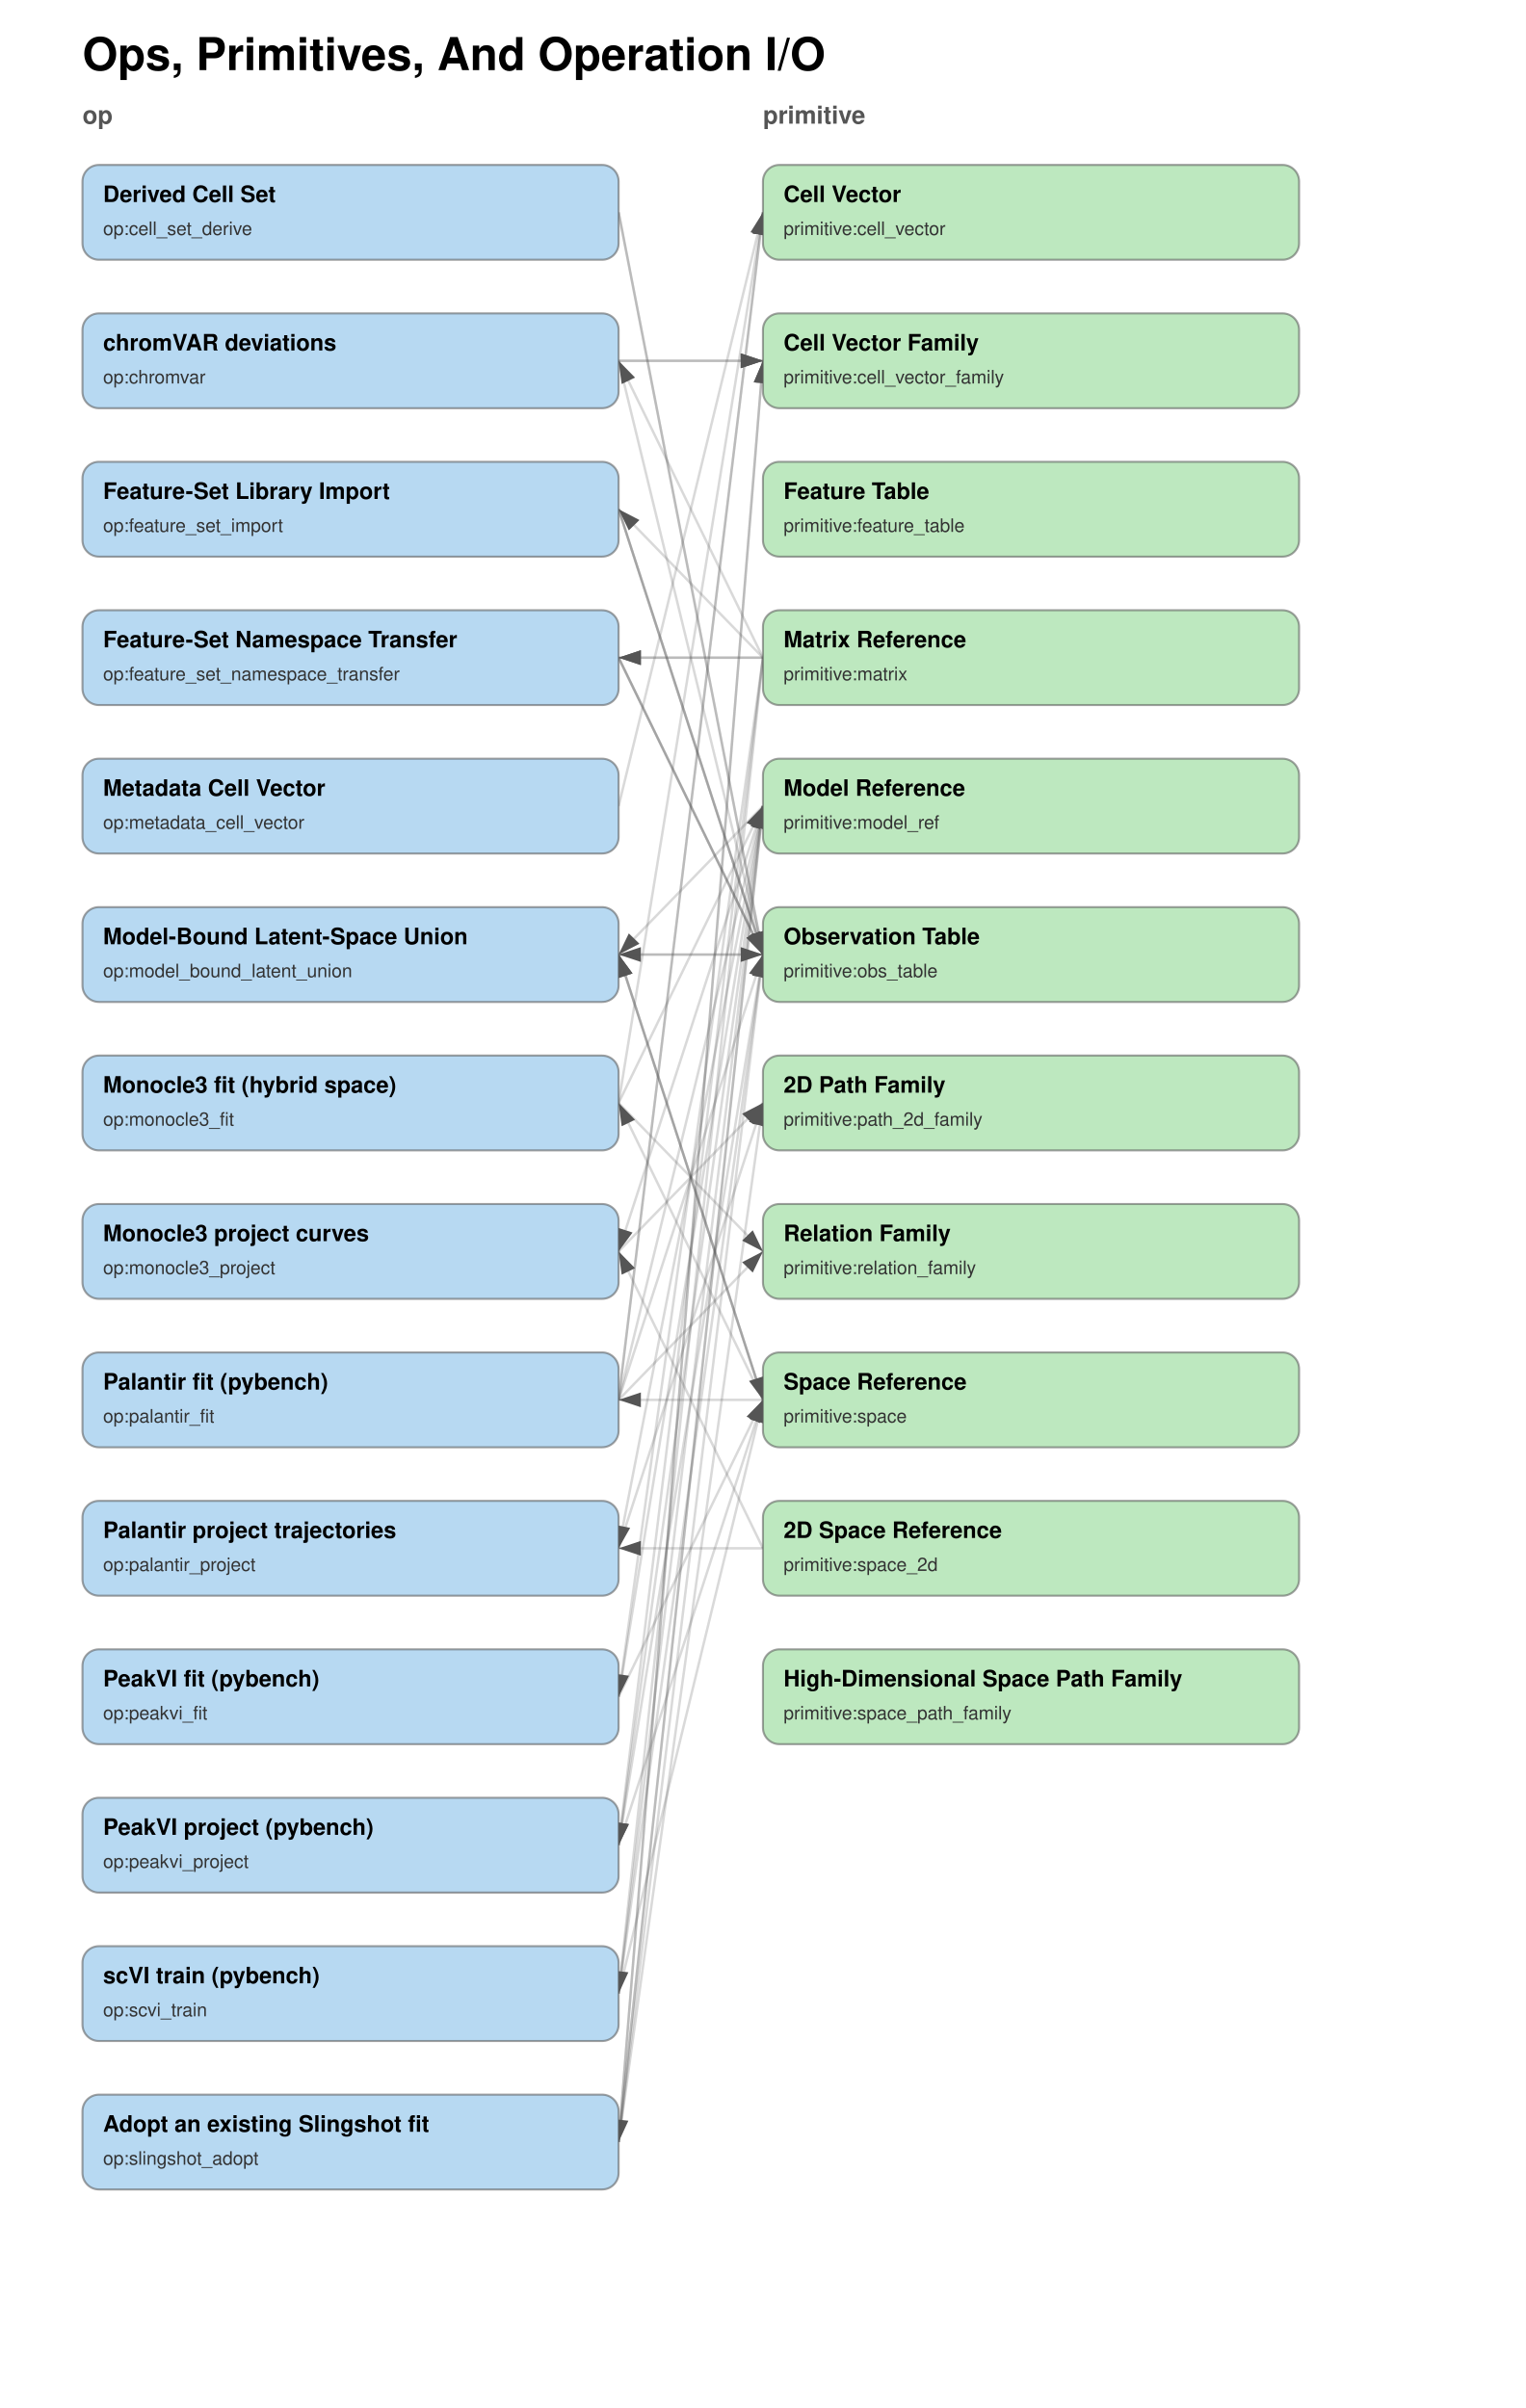
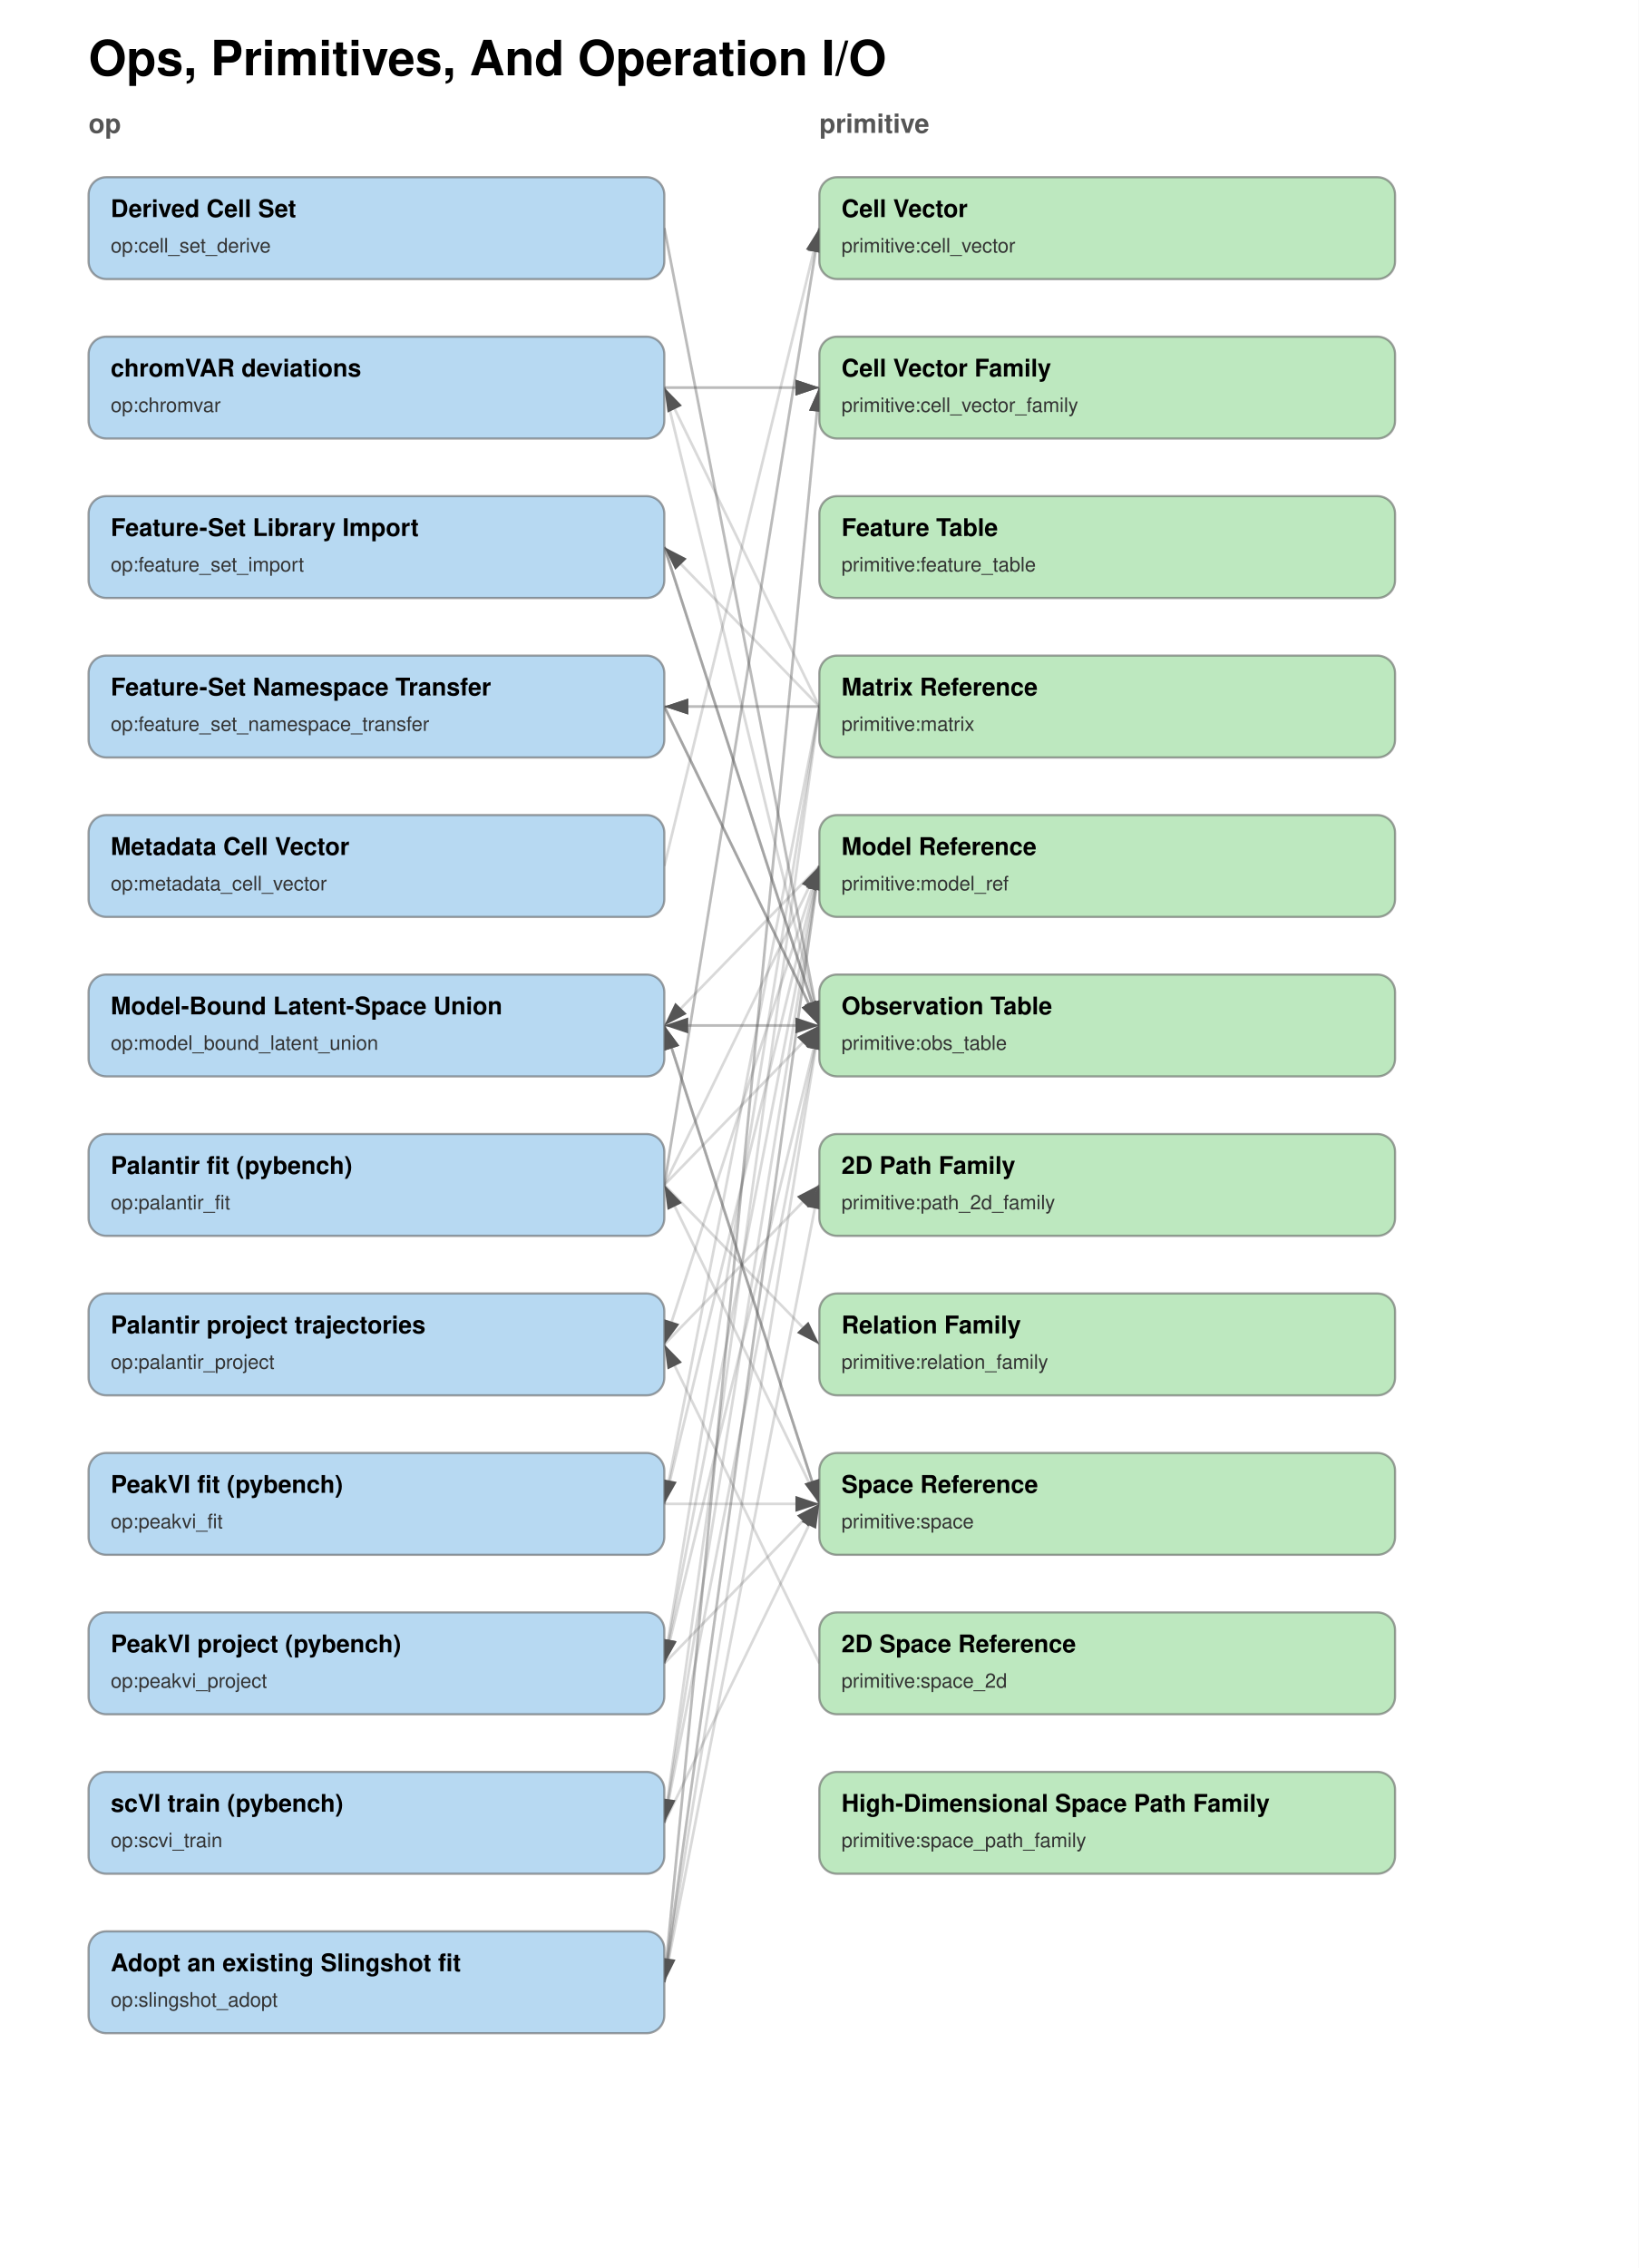
- <svg xmlns="http://www.w3.org/2000/svg" width="740" height="1168" viewBox="0 0 740 1168">
+ <svg xmlns="http://www.w3.org/2000/svg" width="740" height="1024" viewBox="0 0 740 1024">
  <rect width="100%" height="100%" fill="white" />
  <defs>
    <marker id="arrow" markerWidth="10" markerHeight="10" refX="9" refY="3" orient="auto" markerUnits="strokeWidth">
      <path d="M0,0 L0,6 L9,3 z" fill="#555" />
    </marker>
  </defs>
  <text x="40" y="34" font-family="Helvetica,Arial,sans-serif" font-size="22" font-weight="700">Ops, Primitives, And Operation I/O</text>
  <text x="40" y="60" font-family="Helvetica,Arial,sans-serif" font-size="12" font-weight="700" fill="#555">op</text>
  <text x="370" y="60" font-family="Helvetica,Arial,sans-serif" font-size="12" font-weight="700" fill="#555">primitive</text>
  <line x1="370" y1="319" x2="300" y2="175" stroke="#555" stroke-opacity="0.22" stroke-width="1.2" marker-end="url(#arrow)" />
  <line x1="370" y1="319" x2="300" y2="247" stroke="#555" stroke-opacity="0.22" stroke-width="1.2" marker-end="url(#arrow)" />
  <line x1="370" y1="319" x2="300" y2="319" stroke="#555" stroke-opacity="0.22" stroke-width="1.2" marker-end="url(#arrow)" />
  <line x1="370" y1="319" x2="300" y2="319" stroke="#555" stroke-opacity="0.22" stroke-width="1.2" marker-end="url(#arrow)" />
+   <line x1="370" y1="319" x2="300" y2="679" stroke="#555" stroke-opacity="0.22" stroke-width="1.2" marker-end="url(#arrow)" />
+   <line x1="370" y1="319" x2="300" y2="751" stroke="#555" stroke-opacity="0.22" stroke-width="1.2" marker-end="url(#arrow)" />
  <line x1="370" y1="319" x2="300" y2="823" stroke="#555" stroke-opacity="0.22" stroke-width="1.2" marker-end="url(#arrow)" />
-   <line x1="370" y1="319" x2="300" y2="895" stroke="#555" stroke-opacity="0.22" stroke-width="1.2" marker-end="url(#arrow)" />
-   <line x1="370" y1="319" x2="300" y2="967" stroke="#555" stroke-opacity="0.22" stroke-width="1.2" marker-end="url(#arrow)" />
  <line x1="370" y1="391" x2="300" y2="463" stroke="#555" stroke-opacity="0.22" stroke-width="1.2" marker-end="url(#arrow)" />
  <line x1="370" y1="391" x2="300" y2="607" stroke="#555" stroke-opacity="0.22" stroke-width="1.2" marker-end="url(#arrow)" />
  <line x1="370" y1="391" x2="300" y2="751" stroke="#555" stroke-opacity="0.22" stroke-width="1.2" marker-end="url(#arrow)" />
  <line x1="370" y1="391" x2="300" y2="895" stroke="#555" stroke-opacity="0.22" stroke-width="1.2" marker-end="url(#arrow)" />
-   <line x1="370" y1="391" x2="300" y2="1039" stroke="#555" stroke-opacity="0.22" stroke-width="1.2" marker-end="url(#arrow)" />
  <line x1="370" y1="463" x2="300" y2="463" stroke="#555" stroke-opacity="0.22" stroke-width="1.2" marker-end="url(#arrow)" />
  <line x1="370" y1="679" x2="300" y2="463" stroke="#555" stroke-opacity="0.22" stroke-width="1.2" marker-end="url(#arrow)" />
  <line x1="370" y1="679" x2="300" y2="463" stroke="#555" stroke-opacity="0.22" stroke-width="1.2" marker-end="url(#arrow)" />
  <line x1="370" y1="679" x2="300" y2="535" stroke="#555" stroke-opacity="0.22" stroke-width="1.2" marker-end="url(#arrow)" />
-   <line x1="370" y1="679" x2="300" y2="679" stroke="#555" stroke-opacity="0.22" stroke-width="1.2" marker-end="url(#arrow)" />
  <line x1="370" y1="751" x2="300" y2="607" stroke="#555" stroke-opacity="0.22" stroke-width="1.2" marker-end="url(#arrow)" />
-   <line x1="370" y1="751" x2="300" y2="751" stroke="#555" stroke-opacity="0.22" stroke-width="1.2" marker-end="url(#arrow)" />
  <line x1="300" y1="103" x2="370" y2="463" stroke="#555" stroke-opacity="0.22" stroke-width="1.2" marker-end="url(#arrow)" />
  <line x1="300" y1="103" x2="370" y2="463" stroke="#555" stroke-opacity="0.22" stroke-width="1.2" marker-end="url(#arrow)" />
  <line x1="300" y1="175" x2="370" y2="175" stroke="#555" stroke-opacity="0.22" stroke-width="1.2" marker-end="url(#arrow)" />
  <line x1="300" y1="175" x2="370" y2="175" stroke="#555" stroke-opacity="0.22" stroke-width="1.2" marker-end="url(#arrow)" />
  <line x1="300" y1="175" x2="370" y2="463" stroke="#555" stroke-opacity="0.22" stroke-width="1.2" marker-end="url(#arrow)" />
  <line x1="300" y1="247" x2="370" y2="463" stroke="#555" stroke-opacity="0.22" stroke-width="1.2" marker-end="url(#arrow)" />
  <line x1="300" y1="247" x2="370" y2="463" stroke="#555" stroke-opacity="0.22" stroke-width="1.2" marker-end="url(#arrow)" />
  <line x1="300" y1="247" x2="370" y2="463" stroke="#555" stroke-opacity="0.22" stroke-width="1.2" marker-end="url(#arrow)" />
  <line x1="300" y1="319" x2="370" y2="463" stroke="#555" stroke-opacity="0.22" stroke-width="1.2" marker-end="url(#arrow)" />
  <line x1="300" y1="319" x2="370" y2="463" stroke="#555" stroke-opacity="0.22" stroke-width="1.2" marker-end="url(#arrow)" />
  <line x1="300" y1="319" x2="370" y2="463" stroke="#555" stroke-opacity="0.22" stroke-width="1.2" marker-end="url(#arrow)" />
  <line x1="300" y1="391" x2="370" y2="103" stroke="#555" stroke-opacity="0.22" stroke-width="1.2" marker-end="url(#arrow)" />
  <line x1="300" y1="463" x2="370" y2="463" stroke="#555" stroke-opacity="0.22" stroke-width="1.2" marker-end="url(#arrow)" />
  <line x1="300" y1="463" x2="370" y2="679" stroke="#555" stroke-opacity="0.22" stroke-width="1.2" marker-end="url(#arrow)" />
  <line x1="300" y1="535" x2="370" y2="103" stroke="#555" stroke-opacity="0.22" stroke-width="1.2" marker-end="url(#arrow)" />
+   <line x1="300" y1="535" x2="370" y2="103" stroke="#555" stroke-opacity="0.22" stroke-width="1.2" marker-end="url(#arrow)" />
  <line x1="300" y1="535" x2="370" y2="391" stroke="#555" stroke-opacity="0.22" stroke-width="1.2" marker-end="url(#arrow)" />
+   <line x1="300" y1="535" x2="370" y2="463" stroke="#555" stroke-opacity="0.22" stroke-width="1.2" marker-end="url(#arrow)" />
  <line x1="300" y1="535" x2="370" y2="607" stroke="#555" stroke-opacity="0.22" stroke-width="1.2" marker-end="url(#arrow)" />
  <line x1="300" y1="607" x2="370" y2="535" stroke="#555" stroke-opacity="0.22" stroke-width="1.2" marker-end="url(#arrow)" />
-   <line x1="300" y1="679" x2="370" y2="103" stroke="#555" stroke-opacity="0.22" stroke-width="1.2" marker-end="url(#arrow)" />
-   <line x1="300" y1="679" x2="370" y2="103" stroke="#555" stroke-opacity="0.22" stroke-width="1.2" marker-end="url(#arrow)" />
  <line x1="300" y1="679" x2="370" y2="391" stroke="#555" stroke-opacity="0.22" stroke-width="1.2" marker-end="url(#arrow)" />
-   <line x1="300" y1="679" x2="370" y2="463" stroke="#555" stroke-opacity="0.22" stroke-width="1.2" marker-end="url(#arrow)" />
-   <line x1="300" y1="679" x2="370" y2="607" stroke="#555" stroke-opacity="0.22" stroke-width="1.2" marker-end="url(#arrow)" />
-   <line x1="300" y1="751" x2="370" y2="535" stroke="#555" stroke-opacity="0.22" stroke-width="1.2" marker-end="url(#arrow)" />
+   <line x1="300" y1="679" x2="370" y2="679" stroke="#555" stroke-opacity="0.22" stroke-width="1.2" marker-end="url(#arrow)" />
+   <line x1="300" y1="751" x2="370" y2="463" stroke="#555" stroke-opacity="0.22" stroke-width="1.2" marker-end="url(#arrow)" />
+   <line x1="300" y1="751" x2="370" y2="679" stroke="#555" stroke-opacity="0.22" stroke-width="1.2" marker-end="url(#arrow)" />
  <line x1="300" y1="823" x2="370" y2="391" stroke="#555" stroke-opacity="0.22" stroke-width="1.2" marker-end="url(#arrow)" />
+   <line x1="300" y1="823" x2="370" y2="463" stroke="#555" stroke-opacity="0.22" stroke-width="1.2" marker-end="url(#arrow)" />
  <line x1="300" y1="823" x2="370" y2="679" stroke="#555" stroke-opacity="0.22" stroke-width="1.2" marker-end="url(#arrow)" />
+   <line x1="300" y1="895" x2="370" y2="175" stroke="#555" stroke-opacity="0.22" stroke-width="1.2" marker-end="url(#arrow)" />
+   <line x1="300" y1="895" x2="370" y2="175" stroke="#555" stroke-opacity="0.22" stroke-width="1.2" marker-end="url(#arrow)" />
+   <line x1="300" y1="895" x2="370" y2="391" stroke="#555" stroke-opacity="0.22" stroke-width="1.2" marker-end="url(#arrow)" />
  <line x1="300" y1="895" x2="370" y2="463" stroke="#555" stroke-opacity="0.22" stroke-width="1.2" marker-end="url(#arrow)" />
-   <line x1="300" y1="895" x2="370" y2="679" stroke="#555" stroke-opacity="0.22" stroke-width="1.2" marker-end="url(#arrow)" />
-   <line x1="300" y1="967" x2="370" y2="391" stroke="#555" stroke-opacity="0.22" stroke-width="1.2" marker-end="url(#arrow)" />
-   <line x1="300" y1="967" x2="370" y2="463" stroke="#555" stroke-opacity="0.22" stroke-width="1.2" marker-end="url(#arrow)" />
-   <line x1="300" y1="967" x2="370" y2="679" stroke="#555" stroke-opacity="0.22" stroke-width="1.2" marker-end="url(#arrow)" />
-   <line x1="300" y1="1039" x2="370" y2="175" stroke="#555" stroke-opacity="0.22" stroke-width="1.2" marker-end="url(#arrow)" />
-   <line x1="300" y1="1039" x2="370" y2="175" stroke="#555" stroke-opacity="0.22" stroke-width="1.2" marker-end="url(#arrow)" />
-   <line x1="300" y1="1039" x2="370" y2="391" stroke="#555" stroke-opacity="0.22" stroke-width="1.2" marker-end="url(#arrow)" />
-   <line x1="300" y1="1039" x2="370" y2="463" stroke="#555" stroke-opacity="0.22" stroke-width="1.2" marker-end="url(#arrow)" />
-   <line x1="300" y1="1039" x2="370" y2="535" stroke="#555" stroke-opacity="0.22" stroke-width="1.2" marker-end="url(#arrow)" />
+   <line x1="300" y1="895" x2="370" y2="535" stroke="#555" stroke-opacity="0.22" stroke-width="1.2" marker-end="url(#arrow)" />
  <g>
    <rect x="40" y="80" width="260" height="46" rx="8" fill="#b7d9f2" stroke="#555" stroke-opacity="0.55" />
    <text x="50" y="98" font-family="Helvetica,Arial,sans-serif" font-size="11" font-weight="700">Derived Cell Set</text>
    <text x="50" y="114" font-family="Helvetica,Arial,sans-serif" font-size="9" fill="#333">op:cell_set_derive</text>
  </g>
  <g>
    <rect x="40" y="152" width="260" height="46" rx="8" fill="#b7d9f2" stroke="#555" stroke-opacity="0.55" />
    <text x="50" y="170" font-family="Helvetica,Arial,sans-serif" font-size="11" font-weight="700">chromVAR deviations</text>
    <text x="50" y="186" font-family="Helvetica,Arial,sans-serif" font-size="9" fill="#333">op:chromvar</text>
  </g>
  <g>
    <rect x="40" y="224" width="260" height="46" rx="8" fill="#b7d9f2" stroke="#555" stroke-opacity="0.55" />
    <text x="50" y="242" font-family="Helvetica,Arial,sans-serif" font-size="11" font-weight="700">Feature-Set Library Import</text>
    <text x="50" y="258" font-family="Helvetica,Arial,sans-serif" font-size="9" fill="#333">op:feature_set_import</text>
  </g>
  <g>
    <rect x="40" y="296" width="260" height="46" rx="8" fill="#b7d9f2" stroke="#555" stroke-opacity="0.55" />
    <text x="50" y="314" font-family="Helvetica,Arial,sans-serif" font-size="11" font-weight="700">Feature-Set Namespace Transfer</text>
    <text x="50" y="330" font-family="Helvetica,Arial,sans-serif" font-size="9" fill="#333">op:feature_set_namespace_transfer</text>
  </g>
  <g>
    <rect x="40" y="368" width="260" height="46" rx="8" fill="#b7d9f2" stroke="#555" stroke-opacity="0.55" />
    <text x="50" y="386" font-family="Helvetica,Arial,sans-serif" font-size="11" font-weight="700">Metadata Cell Vector</text>
    <text x="50" y="402" font-family="Helvetica,Arial,sans-serif" font-size="9" fill="#333">op:metadata_cell_vector</text>
  </g>
  <g>
    <rect x="40" y="440" width="260" height="46" rx="8" fill="#b7d9f2" stroke="#555" stroke-opacity="0.55" />
    <text x="50" y="458" font-family="Helvetica,Arial,sans-serif" font-size="11" font-weight="700">Model-Bound Latent-Space Union</text>
    <text x="50" y="474" font-family="Helvetica,Arial,sans-serif" font-size="9" fill="#333">op:model_bound_latent_union</text>
  </g>
  <g>
    <rect x="40" y="512" width="260" height="46" rx="8" fill="#b7d9f2" stroke="#555" stroke-opacity="0.55" />
-     <text x="50" y="530" font-family="Helvetica,Arial,sans-serif" font-size="11" font-weight="700">Monocle3 fit (hybrid space)</text>
-     <text x="50" y="546" font-family="Helvetica,Arial,sans-serif" font-size="9" fill="#333">op:monocle3_fit</text>
+     <text x="50" y="530" font-family="Helvetica,Arial,sans-serif" font-size="11" font-weight="700">Palantir fit (pybench)</text>
+     <text x="50" y="546" font-family="Helvetica,Arial,sans-serif" font-size="9" fill="#333">op:palantir_fit</text>
  </g>
  <g>
    <rect x="40" y="584" width="260" height="46" rx="8" fill="#b7d9f2" stroke="#555" stroke-opacity="0.55" />
-     <text x="50" y="602" font-family="Helvetica,Arial,sans-serif" font-size="11" font-weight="700">Monocle3 project curves</text>
-     <text x="50" y="618" font-family="Helvetica,Arial,sans-serif" font-size="9" fill="#333">op:monocle3_project</text>
+     <text x="50" y="602" font-family="Helvetica,Arial,sans-serif" font-size="11" font-weight="700">Palantir project trajectories</text>
+     <text x="50" y="618" font-family="Helvetica,Arial,sans-serif" font-size="9" fill="#333">op:palantir_project</text>
  </g>
  <g>
    <rect x="40" y="656" width="260" height="46" rx="8" fill="#b7d9f2" stroke="#555" stroke-opacity="0.55" />
-     <text x="50" y="674" font-family="Helvetica,Arial,sans-serif" font-size="11" font-weight="700">Palantir fit (pybench)</text>
-     <text x="50" y="690" font-family="Helvetica,Arial,sans-serif" font-size="9" fill="#333">op:palantir_fit</text>
+     <text x="50" y="674" font-family="Helvetica,Arial,sans-serif" font-size="11" font-weight="700">PeakVI fit (pybench)</text>
+     <text x="50" y="690" font-family="Helvetica,Arial,sans-serif" font-size="9" fill="#333">op:peakvi_fit</text>
  </g>
  <g>
    <rect x="40" y="728" width="260" height="46" rx="8" fill="#b7d9f2" stroke="#555" stroke-opacity="0.55" />
-     <text x="50" y="746" font-family="Helvetica,Arial,sans-serif" font-size="11" font-weight="700">Palantir project trajectories</text>
-     <text x="50" y="762" font-family="Helvetica,Arial,sans-serif" font-size="9" fill="#333">op:palantir_project</text>
+     <text x="50" y="746" font-family="Helvetica,Arial,sans-serif" font-size="11" font-weight="700">PeakVI project (pybench)</text>
+     <text x="50" y="762" font-family="Helvetica,Arial,sans-serif" font-size="9" fill="#333">op:peakvi_project</text>
  </g>
  <g>
    <rect x="40" y="800" width="260" height="46" rx="8" fill="#b7d9f2" stroke="#555" stroke-opacity="0.55" />
-     <text x="50" y="818" font-family="Helvetica,Arial,sans-serif" font-size="11" font-weight="700">PeakVI fit (pybench)</text>
-     <text x="50" y="834" font-family="Helvetica,Arial,sans-serif" font-size="9" fill="#333">op:peakvi_fit</text>
+     <text x="50" y="818" font-family="Helvetica,Arial,sans-serif" font-size="11" font-weight="700">scVI train (pybench)</text>
+     <text x="50" y="834" font-family="Helvetica,Arial,sans-serif" font-size="9" fill="#333">op:scvi_train</text>
  </g>
  <g>
    <rect x="40" y="872" width="260" height="46" rx="8" fill="#b7d9f2" stroke="#555" stroke-opacity="0.55" />
-     <text x="50" y="890" font-family="Helvetica,Arial,sans-serif" font-size="11" font-weight="700">PeakVI project (pybench)</text>
-     <text x="50" y="906" font-family="Helvetica,Arial,sans-serif" font-size="9" fill="#333">op:peakvi_project</text>
-   </g>
-   <g>
-     <rect x="40" y="944" width="260" height="46" rx="8" fill="#b7d9f2" stroke="#555" stroke-opacity="0.55" />
-     <text x="50" y="962" font-family="Helvetica,Arial,sans-serif" font-size="11" font-weight="700">scVI train (pybench)</text>
-     <text x="50" y="978" font-family="Helvetica,Arial,sans-serif" font-size="9" fill="#333">op:scvi_train</text>
-   </g>
-   <g>
-     <rect x="40" y="1016" width="260" height="46" rx="8" fill="#b7d9f2" stroke="#555" stroke-opacity="0.55" />
-     <text x="50" y="1034" font-family="Helvetica,Arial,sans-serif" font-size="11" font-weight="700">Adopt an existing Slingshot fit</text>
-     <text x="50" y="1050" font-family="Helvetica,Arial,sans-serif" font-size="9" fill="#333">op:slingshot_adopt</text>
+     <text x="50" y="890" font-family="Helvetica,Arial,sans-serif" font-size="11" font-weight="700">Adopt an existing Slingshot fit</text>
+     <text x="50" y="906" font-family="Helvetica,Arial,sans-serif" font-size="9" fill="#333">op:slingshot_adopt</text>
  </g>
  <g>
    <rect x="370" y="80" width="260" height="46" rx="8" fill="#bde8bf" stroke="#555" stroke-opacity="0.55" />
    <text x="380" y="98" font-family="Helvetica,Arial,sans-serif" font-size="11" font-weight="700">Cell Vector</text>
    <text x="380" y="114" font-family="Helvetica,Arial,sans-serif" font-size="9" fill="#333">primitive:cell_vector</text>
  </g>
  <g>
    <rect x="370" y="152" width="260" height="46" rx="8" fill="#bde8bf" stroke="#555" stroke-opacity="0.55" />
    <text x="380" y="170" font-family="Helvetica,Arial,sans-serif" font-size="11" font-weight="700">Cell Vector Family</text>
    <text x="380" y="186" font-family="Helvetica,Arial,sans-serif" font-size="9" fill="#333">primitive:cell_vector_family</text>
  </g>
  <g>
    <rect x="370" y="224" width="260" height="46" rx="8" fill="#bde8bf" stroke="#555" stroke-opacity="0.55" />
    <text x="380" y="242" font-family="Helvetica,Arial,sans-serif" font-size="11" font-weight="700">Feature Table</text>
    <text x="380" y="258" font-family="Helvetica,Arial,sans-serif" font-size="9" fill="#333">primitive:feature_table</text>
  </g>
  <g>
    <rect x="370" y="296" width="260" height="46" rx="8" fill="#bde8bf" stroke="#555" stroke-opacity="0.55" />
    <text x="380" y="314" font-family="Helvetica,Arial,sans-serif" font-size="11" font-weight="700">Matrix Reference</text>
    <text x="380" y="330" font-family="Helvetica,Arial,sans-serif" font-size="9" fill="#333">primitive:matrix</text>
  </g>
  <g>
    <rect x="370" y="368" width="260" height="46" rx="8" fill="#bde8bf" stroke="#555" stroke-opacity="0.55" />
    <text x="380" y="386" font-family="Helvetica,Arial,sans-serif" font-size="11" font-weight="700">Model Reference</text>
    <text x="380" y="402" font-family="Helvetica,Arial,sans-serif" font-size="9" fill="#333">primitive:model_ref</text>
  </g>
  <g>
    <rect x="370" y="440" width="260" height="46" rx="8" fill="#bde8bf" stroke="#555" stroke-opacity="0.55" />
    <text x="380" y="458" font-family="Helvetica,Arial,sans-serif" font-size="11" font-weight="700">Observation Table</text>
    <text x="380" y="474" font-family="Helvetica,Arial,sans-serif" font-size="9" fill="#333">primitive:obs_table</text>
  </g>
  <g>
    <rect x="370" y="512" width="260" height="46" rx="8" fill="#bde8bf" stroke="#555" stroke-opacity="0.55" />
    <text x="380" y="530" font-family="Helvetica,Arial,sans-serif" font-size="11" font-weight="700">2D Path Family</text>
    <text x="380" y="546" font-family="Helvetica,Arial,sans-serif" font-size="9" fill="#333">primitive:path_2d_family</text>
  </g>
  <g>
    <rect x="370" y="584" width="260" height="46" rx="8" fill="#bde8bf" stroke="#555" stroke-opacity="0.55" />
    <text x="380" y="602" font-family="Helvetica,Arial,sans-serif" font-size="11" font-weight="700">Relation Family</text>
    <text x="380" y="618" font-family="Helvetica,Arial,sans-serif" font-size="9" fill="#333">primitive:relation_family</text>
  </g>
  <g>
    <rect x="370" y="656" width="260" height="46" rx="8" fill="#bde8bf" stroke="#555" stroke-opacity="0.55" />
    <text x="380" y="674" font-family="Helvetica,Arial,sans-serif" font-size="11" font-weight="700">Space Reference</text>
    <text x="380" y="690" font-family="Helvetica,Arial,sans-serif" font-size="9" fill="#333">primitive:space</text>
  </g>
  <g>
    <rect x="370" y="728" width="260" height="46" rx="8" fill="#bde8bf" stroke="#555" stroke-opacity="0.55" />
    <text x="380" y="746" font-family="Helvetica,Arial,sans-serif" font-size="11" font-weight="700">2D Space Reference</text>
    <text x="380" y="762" font-family="Helvetica,Arial,sans-serif" font-size="9" fill="#333">primitive:space_2d</text>
  </g>
  <g>
    <rect x="370" y="800" width="260" height="46" rx="8" fill="#bde8bf" stroke="#555" stroke-opacity="0.55" />
    <text x="380" y="818" font-family="Helvetica,Arial,sans-serif" font-size="11" font-weight="700">High-Dimensional Space Path Family</text>
    <text x="380" y="834" font-family="Helvetica,Arial,sans-serif" font-size="9" fill="#333">primitive:space_path_family</text>
  </g>
</svg>
